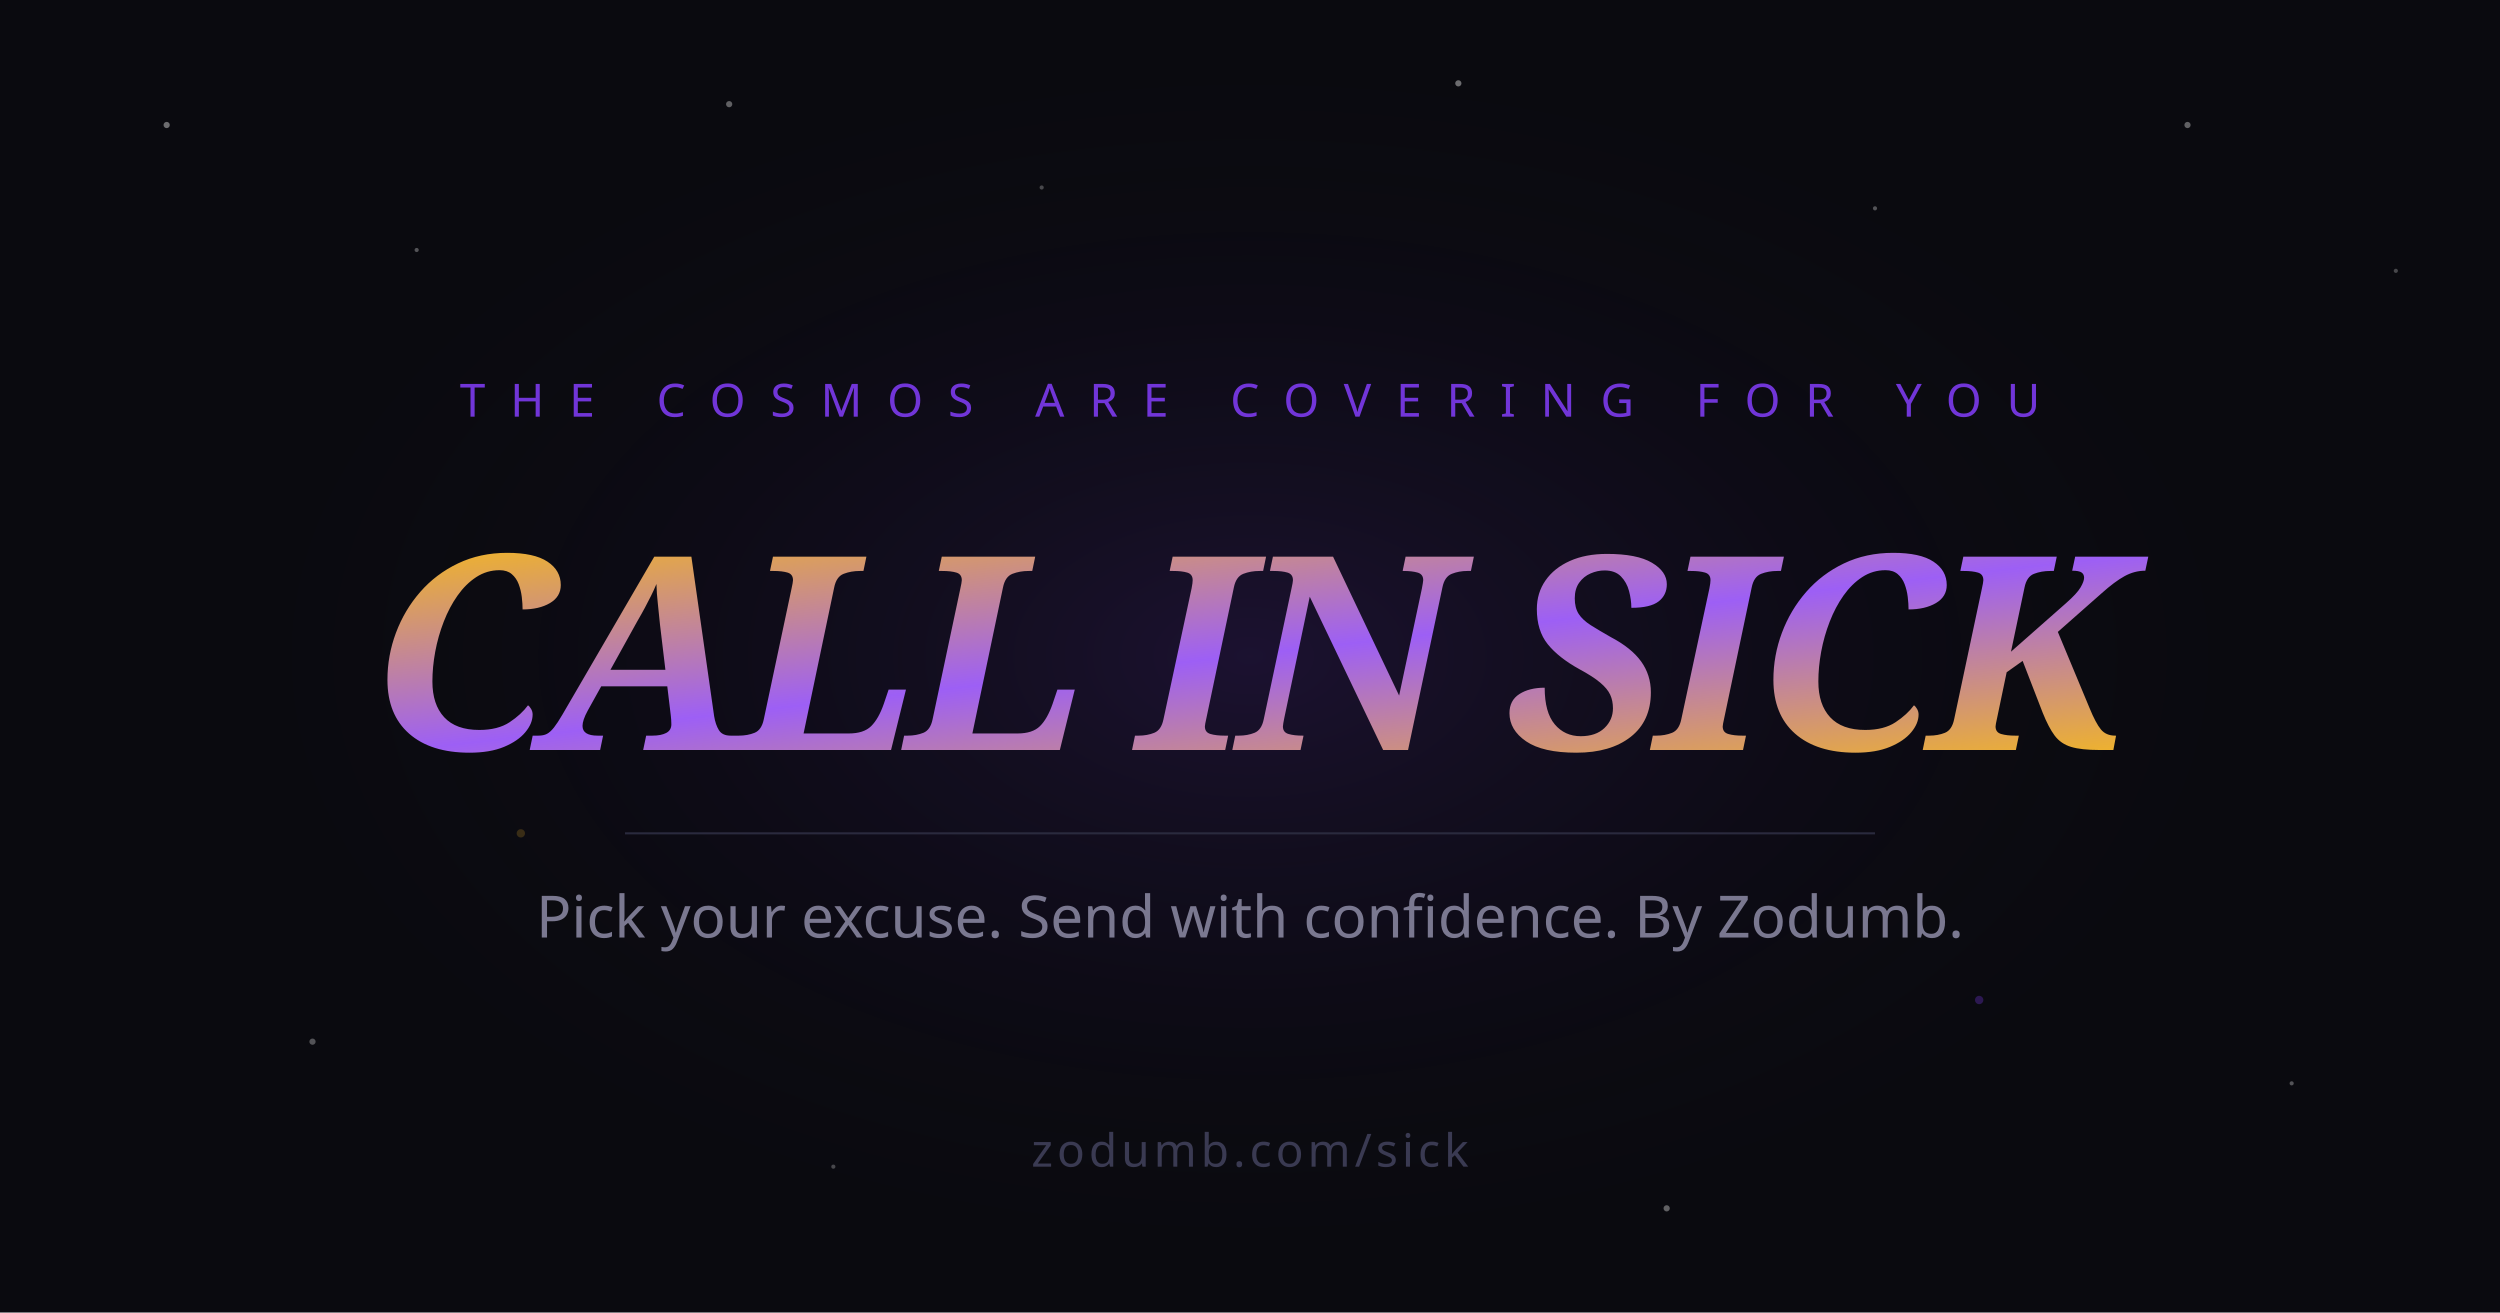
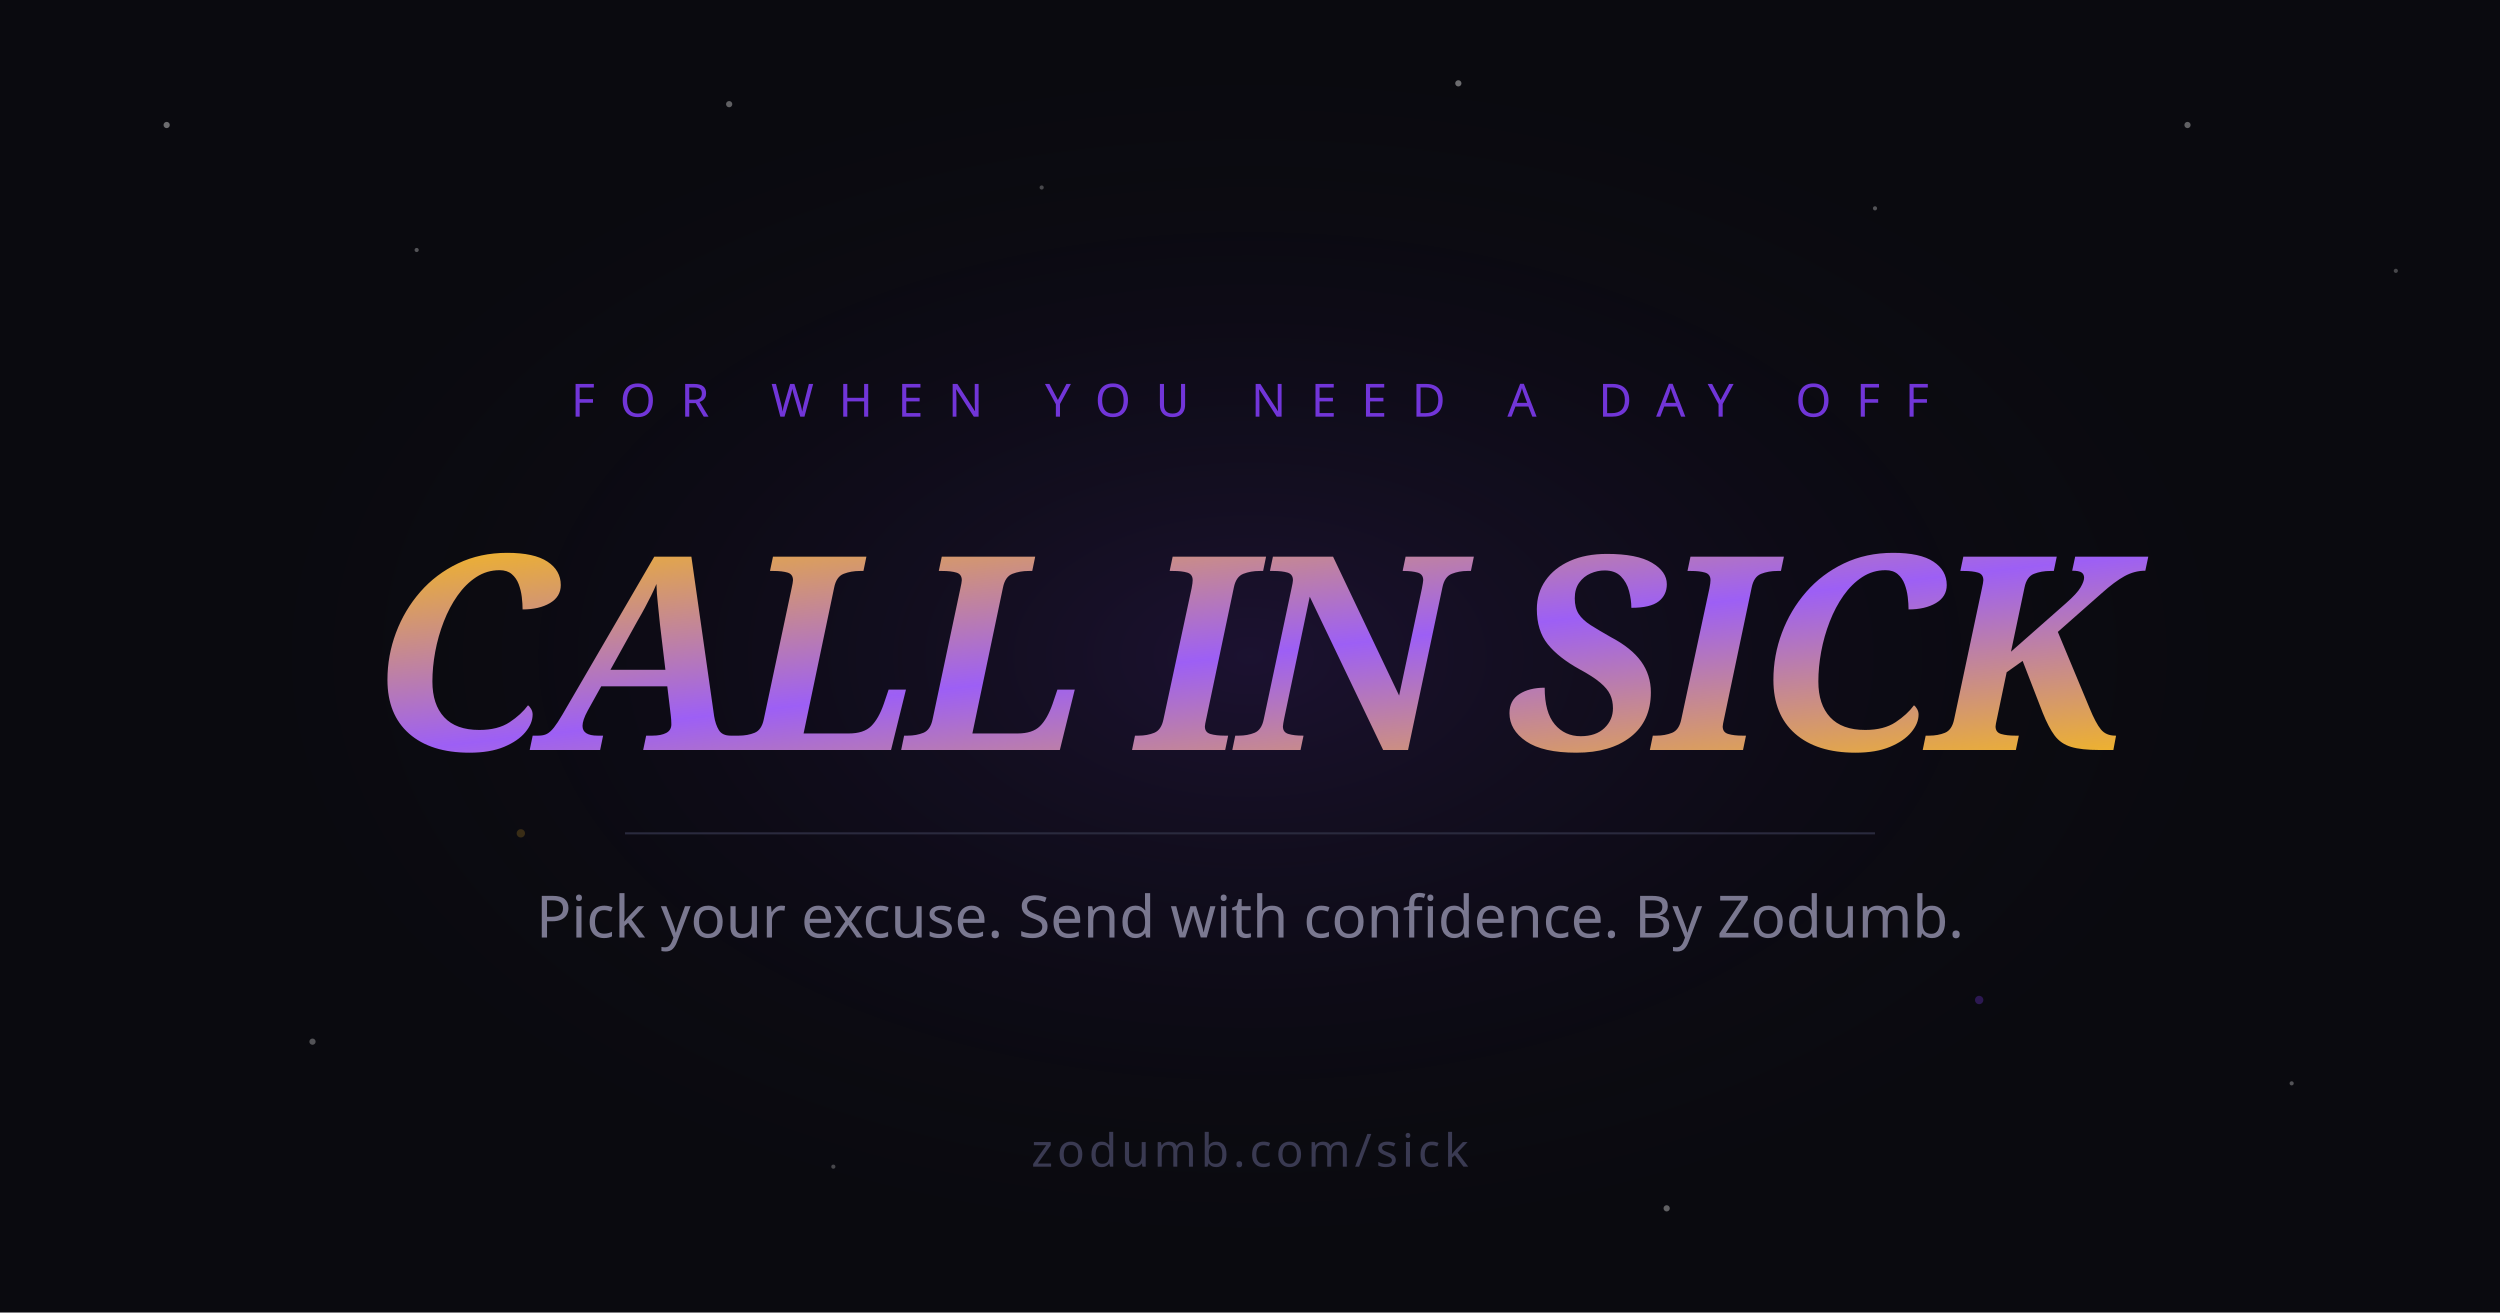
<svg xmlns="http://www.w3.org/2000/svg" viewBox="0 0 1200 630">
  <defs>
    <linearGradient id="title-grad" x1="0%" y1="0%" x2="100%" y2="100%">
      <stop offset="0%" stop-color="#f0b429" />
      <stop offset="50%" stop-color="#9d5ff5" />
      <stop offset="100%" stop-color="#f0b429" />
    </linearGradient>
    <radialGradient id="glow1" cx="50%" cy="50%" r="50%">
      <stop offset="0%" stop-color="#7c3aed" stop-opacity="0.15" />
      <stop offset="100%" stop-color="#0a0a0f" stop-opacity="0" />
    </radialGradient>
  </defs>
  <rect width="1200" height="630" fill="#0a0a0f" />
  <ellipse cx="600" cy="315" rx="500" ry="300" fill="url(#glow1)" />
  <circle cx="80" cy="60" r="1.5" fill="white" opacity="0.4" />
  <circle cx="200" cy="120" r="1" fill="white" opacity="0.3" />
  <circle cx="350" cy="50" r="1.5" fill="white" opacity="0.35" />
  <circle cx="500" cy="90" r="1" fill="white" opacity="0.25" />
  <circle cx="700" cy="40" r="1.5" fill="white" opacity="0.4" />
  <circle cx="900" cy="100" r="1" fill="white" opacity="0.3" />
  <circle cx="1050" cy="60" r="1.5" fill="white" opacity="0.35" />
  <circle cx="1150" cy="130" r="1" fill="white" opacity="0.25" />
  <circle cx="150" cy="500" r="1.5" fill="white" opacity="0.3" />
  <circle cx="400" cy="560" r="1" fill="white" opacity="0.25" />
  <circle cx="800" cy="580" r="1.5" fill="white" opacity="0.35" />
  <circle cx="1100" cy="520" r="1" fill="white" opacity="0.3" />
  <circle cx="950" cy="480" r="2" fill="#7c3aed" opacity="0.3" />
  <circle cx="250" cy="400" r="2" fill="#f0b429" opacity="0.2" />
-   <text x="600" y="200" font-family="Georgia, sans-serif" font-size="22" font-weight="500" letter-spacing="12" fill="#7c3aed" text-anchor="middle" opacity="0.9">THE COSMOS ARE COVERING FOR YOU</text>
+   <text x="600" y="200" font-family="Georgia, sans-serif" font-size="22" font-weight="500" letter-spacing="12" fill="#7c3aed" text-anchor="middle" opacity="0.9">FOR WHEN YOU NEED A DAY OFF</text>
  <text x="600" y="360" font-family="Georgia, serif" font-size="130" font-weight="bold" font-style="italic" fill="url(#title-grad)" text-anchor="middle" letter-spacing="-4">CALL IN SICK</text>
  <line x1="300" y1="400" x2="900" y2="400" stroke="#2a2a3e" stroke-width="1" />
  <text x="600" y="450" font-family="Georgia, sans-serif" font-size="28" font-weight="300" fill="#7a7890" text-anchor="middle">Pick your excuse. Send with confidence. By Zodumb.</text>
  <text x="600" y="560" font-family="Georgia, sans-serif" font-size="22" fill="#3a3a52" text-anchor="middle" letter-spacing="2">zodumb.com/sick</text>
</svg>
